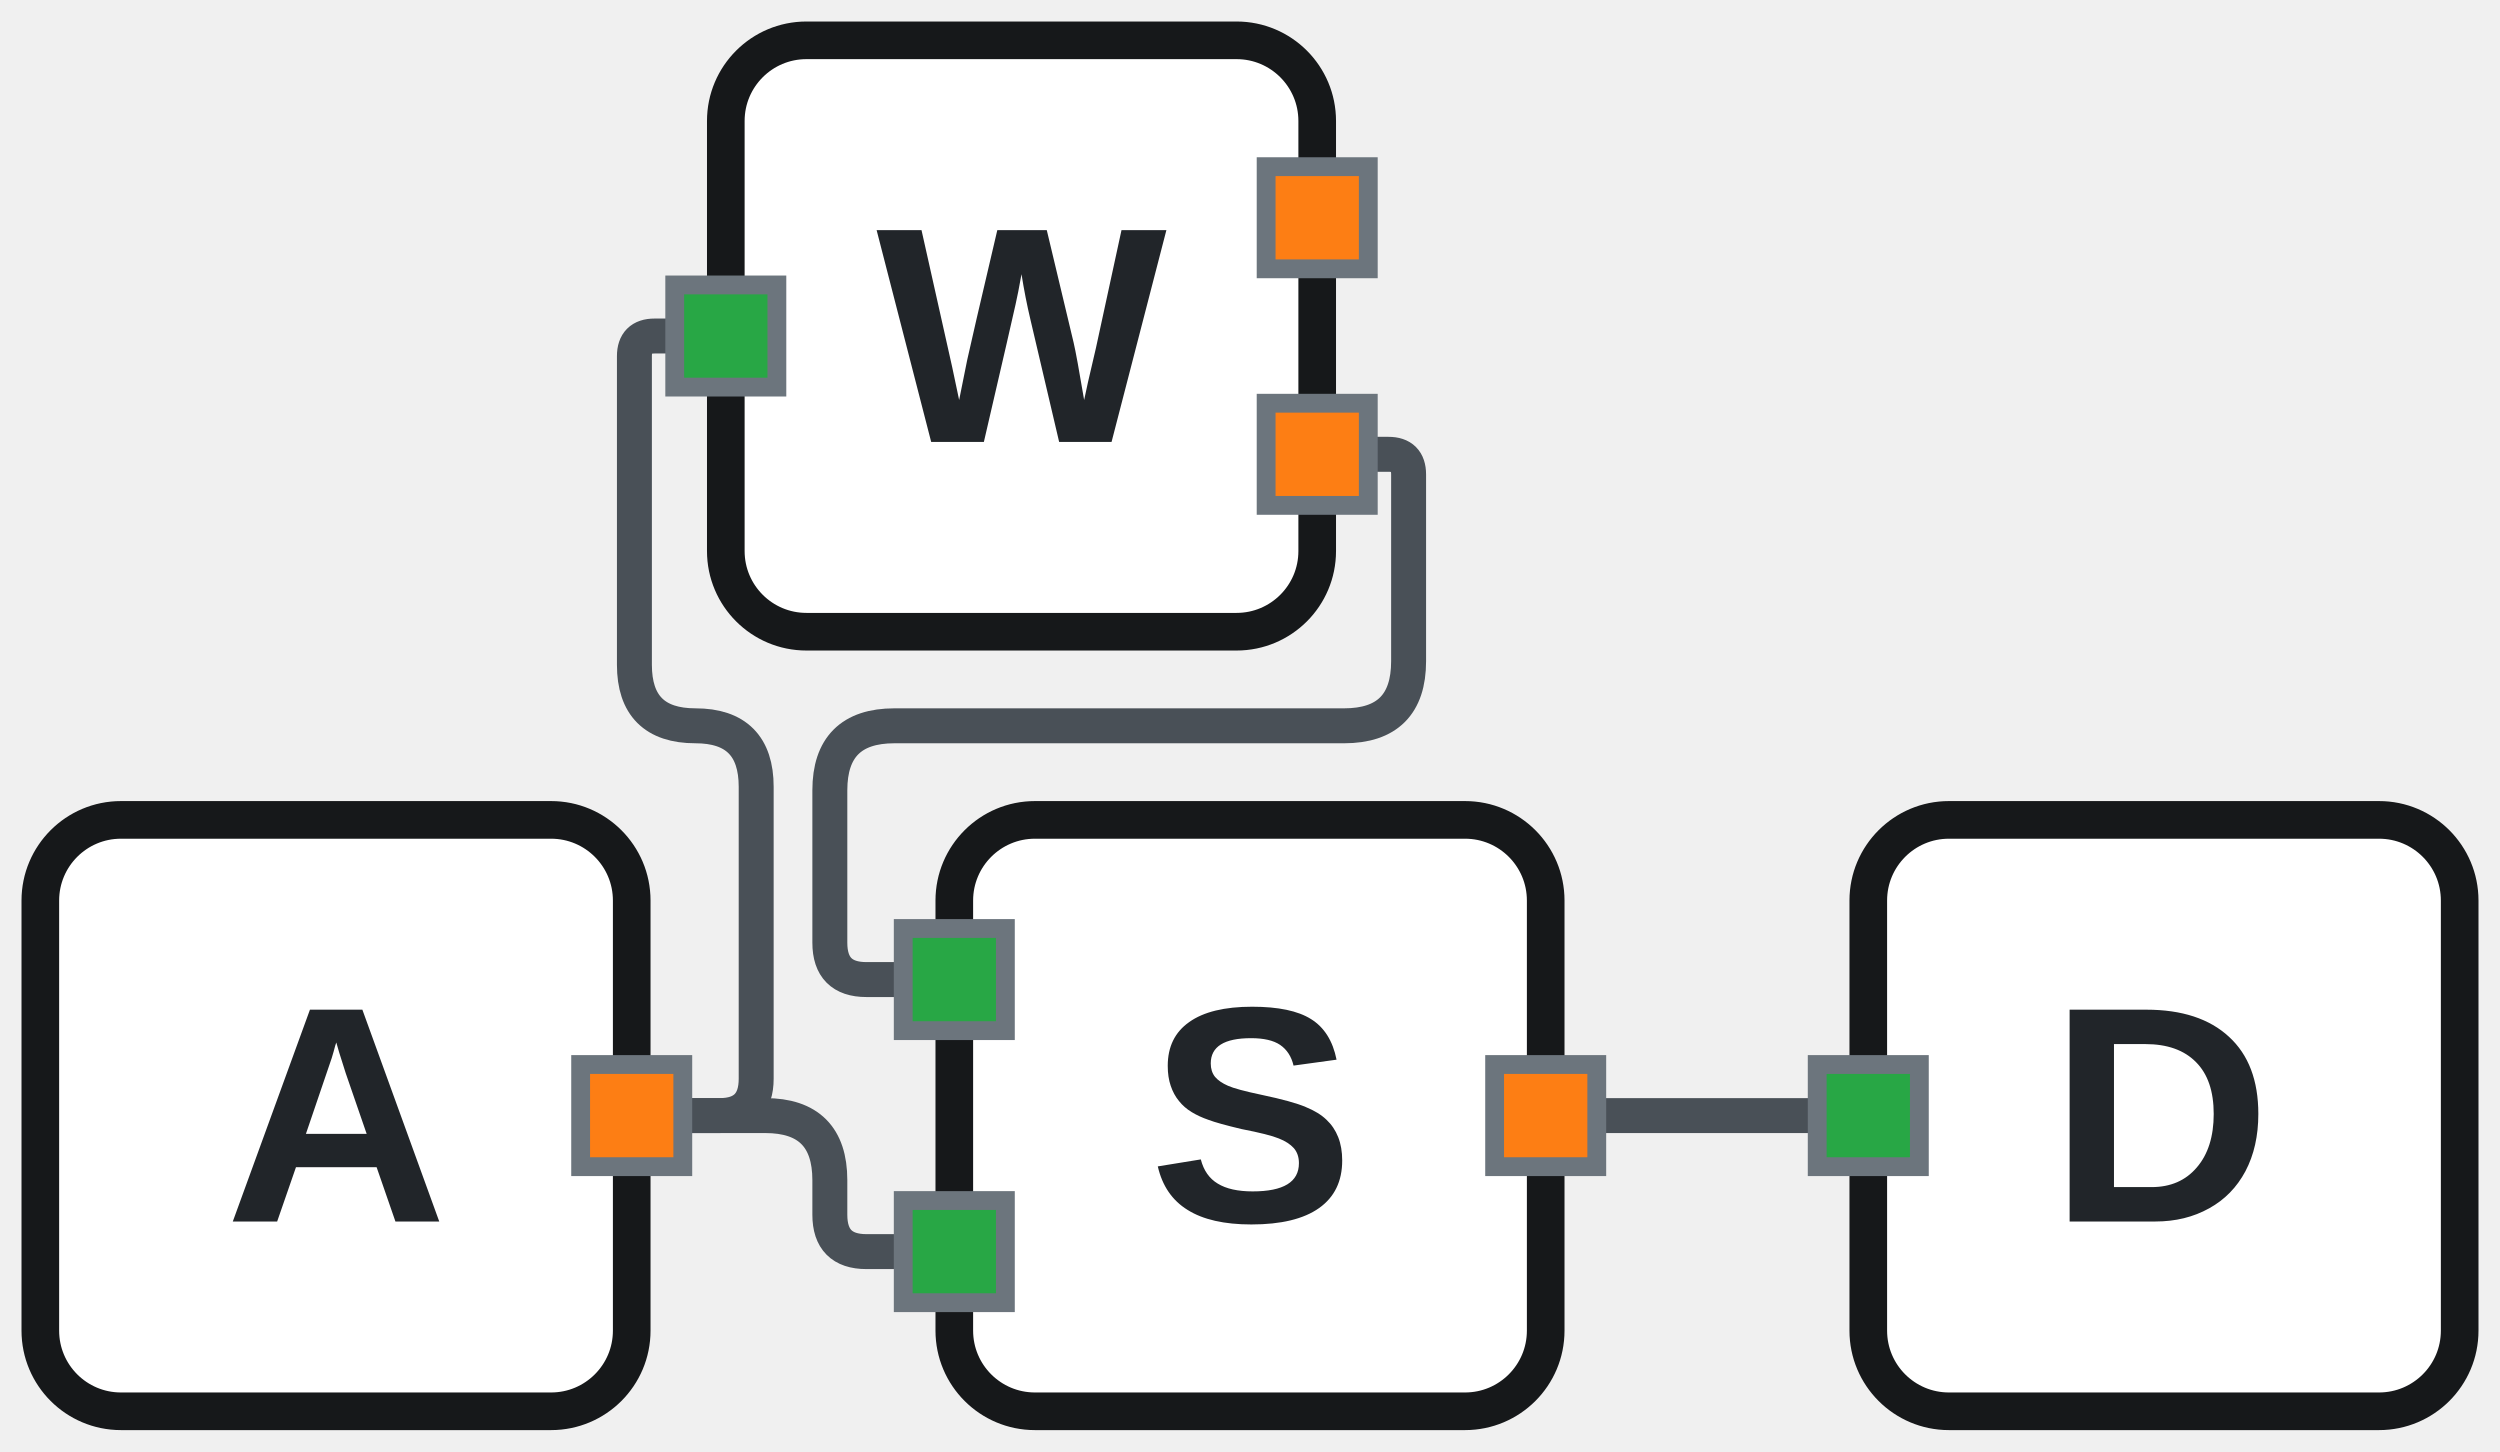
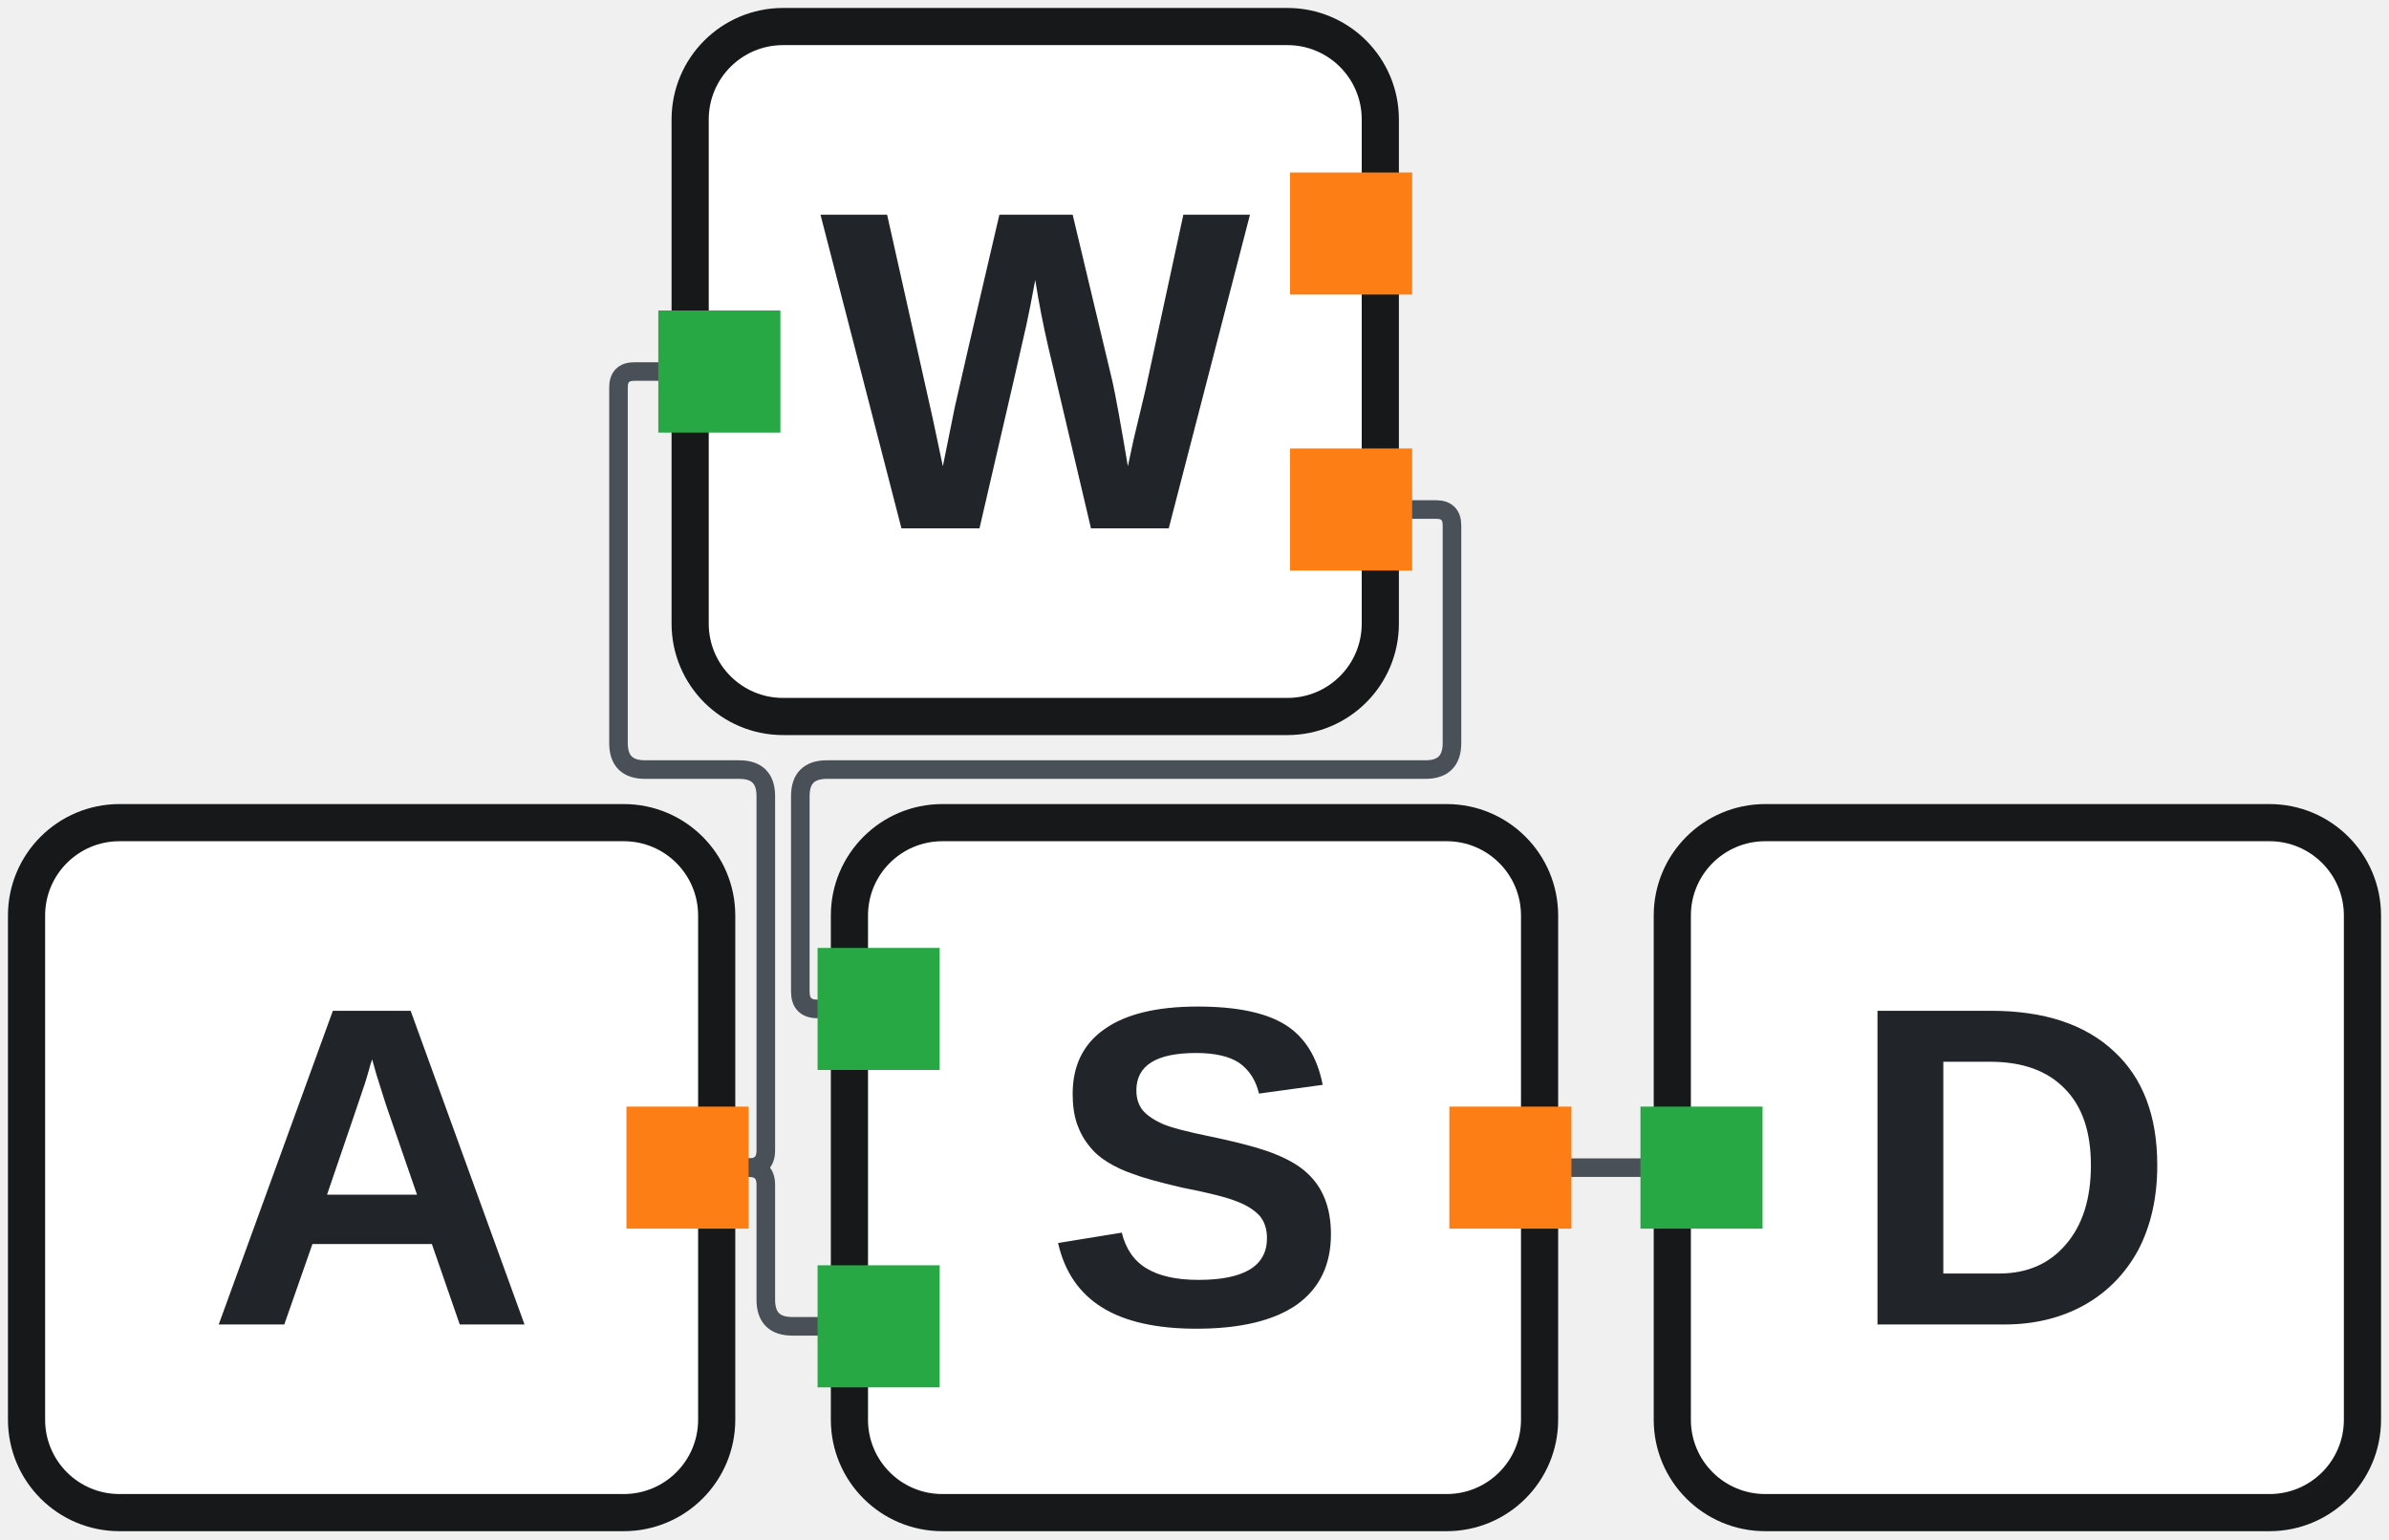
- <svg xmlns="http://www.w3.org/2000/svg" viewBox="0 0 93 54">
-   <rect x="27" y="1.5" width="22" height="22" rx="3" fill="#ffffff" stroke="#16181a" stroke-width="1.4" />
-   <rect x="1.5" y="30.5" width="22" height="22" rx="3" fill="#ffffff" stroke="#16181a" stroke-width="1.4" />
-   <rect x="35.5" y="30.5" width="22" height="22" rx="3" fill="#ffffff" stroke="#16181a" stroke-width="1.4" />
-   <rect x="69.5" y="30.5" width="22" height="22" rx="3" fill="#ffffff" stroke="#16181a" stroke-width="1.4" />
-   <path fill="#212529" d="M41.35 16.44H39.4L38.33 11.88Q38.14 11.08 38 10.2Q37.87 10.93 37.78 11.32Q37.7 11.7 36.6 16.44H34.64L32.61 8.56H34.28L35.42 13.65L35.68 14.88Q35.84 14.1 35.98 13.39Q36.13 12.69 37.1 8.56H38.94L39.94 12.75Q40.05 13.22 40.33 14.88L40.47 14.23L40.77 12.94L41.72 8.56H43.39ZM14.71 45.44 14.01 43.42H11.01L10.31 45.44H8.66L11.53 37.56H13.48L16.34 45.44ZM12.51 38.78 12.47 38.9Q12.42 39.1 12.34 39.36Q12.26 39.61 11.38 42.18H13.64L12.86 39.92L12.62 39.16ZM49.93 43.17Q49.93 44.33 49.07 44.94Q48.21 45.55 46.55 45.55Q45.04 45.55 44.18 45.01Q43.32 44.48 43.07 43.39L44.67 43.13Q44.83 43.75 45.3 44.03Q45.77 44.32 46.6 44.32Q48.32 44.32 48.32 43.27Q48.32 42.93 48.13 42.71Q47.93 42.49 47.57 42.35Q47.21 42.2 46.18 42Q45.3 41.79 44.96 41.66Q44.61 41.54 44.33 41.37Q44.05 41.2 43.86 40.96Q43.66 40.72 43.55 40.39Q43.44 40.07 43.44 39.65Q43.44 38.58 44.24 38.02Q45.04 37.45 46.58 37.45Q48.04 37.45 48.77 37.91Q49.51 38.37 49.72 39.42L48.12 39.64Q48 39.13 47.62 38.87Q47.25 38.62 46.54 38.62Q45.04 38.62 45.04 39.56Q45.04 39.86 45.2 40.06Q45.36 40.25 45.68 40.39Q45.99 40.53 46.94 40.73Q48.08 40.97 48.57 41.18Q49.06 41.38 49.34 41.65Q49.63 41.92 49.78 42.3Q49.93 42.68 49.93 43.17ZM84.01 41.44Q84.01 42.66 83.53 43.57Q83.05 44.47 82.18 44.95Q81.3 45.44 80.18 45.44H76.99V37.56H79.84Q81.83 37.56 82.92 38.57Q84.01 39.57 84.01 41.44ZM82.35 41.44Q82.35 40.17 81.69 39.51Q81.03 38.84 79.81 38.84H78.64V44.16H80.04Q81.1 44.16 81.72 43.43Q82.35 42.7 82.35 41.44Z" />
-   <path d="M50.9 16.9L51.65 16.9Q52.4 16.9 52.4 17.65L52.4 24.6Q52.4 27 50 27L33.27 27Q30.87 27 30.87 29.4L30.87 35.07Q30.87 36.44 32.23 36.44L33.6 36.44" fill="none" stroke="#495057" stroke-width="1.3" stroke-linecap="round" stroke-linejoin="round" />
-   <path d="M25.4 41.5L28.47 41.5Q30.87 41.5 30.87 43.9L30.87 45.19Q30.87 46.56 32.23 46.56L33.6 46.56" fill="none" stroke="#495057" stroke-width="1.3" stroke-linecap="round" stroke-linejoin="round" />
-   <path d="M25.4 41.5L26.77 41.5Q28.13 41.5 28.13 40.13L28.13 29.27Q28.13 27 25.87 27L25.87 27Q23.6 27 23.6 24.73L23.6 13.25Q23.6 12.5 24.35 12.5L25.1 12.5" fill="none" stroke="#495057" stroke-width="1.3" stroke-linecap="round" stroke-linejoin="round" />
-   <path d="M59.4 41.5L67.6 41.5" fill="none" stroke="#495057" stroke-width="1.3" stroke-linecap="round" stroke-linejoin="round" />
-   <rect x="21.6" y="39.6" width="3.8" height="3.8" fill="#fd7e14" stroke="#6c757d" stroke-width="0.7" />
-   <rect x="47.1" y="15" width="3.8" height="3.8" fill="#fd7e14" stroke="#6c757d" stroke-width="0.7" />
-   <rect x="55.6" y="39.6" width="3.8" height="3.8" fill="#fd7e14" stroke="#6c757d" stroke-width="0.7" />
-   <rect x="47.1" y="6.2" width="3.8" height="3.8" fill="#fd7e14" stroke="#6c757d" stroke-width="0.7" />
-   <rect x="25.1" y="10.6" width="3.8" height="3.8" fill="#28a745" stroke="#6c757d" stroke-width="0.7" />
-   <rect x="33.6" y="34.54" width="3.8" height="3.8" fill="#28a745" stroke="#6c757d" stroke-width="0.7" />
-   <rect x="33.6" y="44.66" width="3.8" height="3.8" fill="#28a745" stroke="#6c757d" stroke-width="0.7" />
-   <rect x="67.6" y="39.6" width="3.8" height="3.8" fill="#28a745" stroke="#6c757d" stroke-width="0.7" />
+ <svg xmlns="http://www.w3.org/2000/svg" viewBox="0 0 90 58">
+   <rect x="26" y="1" width="26" height="26" rx="3.5" fill="#ffffff" stroke="#16181a" stroke-width="1.4" />
+   <rect x="1" y="31" width="26" height="26" rx="3.5" fill="#ffffff" stroke="#16181a" stroke-width="1.4" />
+   <rect x="32" y="31" width="26" height="26" rx="3.5" fill="#ffffff" stroke="#16181a" stroke-width="1.4" />
+   <rect x="63" y="31" width="26" height="26" rx="3.5" fill="#ffffff" stroke="#16181a" stroke-width="1.4" />
+   <path fill="#212529" d="M44.03 19.91H41.1L39.49 13.07Q39.21 11.87 39 10.55Q38.8 11.64 38.67 12.23Q38.55 12.8 36.9 19.91H33.96L30.91 8.09H33.42L35.13 15.73L35.52 17.57Q35.76 16.4 35.97 15.34Q36.2 14.29 37.65 8.09H40.41L41.91 14.38Q42.07 15.08 42.49 17.57L42.7 16.59L43.16 14.66L44.58 8.09H47.09ZM17.32 49.91 16.27 46.88H11.77L10.71 49.91H8.24L12.54 38.09H15.47L19.76 49.91ZM14.02 39.92 13.96 40.1Q13.88 40.4 13.76 40.79Q13.64 41.16 12.32 45.02H15.71L14.54 41.63L14.18 40.49ZM50.14 46.51Q50.14 48.24 48.86 49.16Q47.56 50.07 45.07 50.07Q42.81 50.07 41.52 49.27Q40.23 48.47 39.86 46.84L42.26 46.45Q42.49 47.38 43.2 47.8Q43.91 48.23 45.15 48.23Q47.73 48.23 47.73 46.66Q47.73 46.14 47.45 45.81Q47.14 45.48 46.61 45.28Q46.06 45.05 44.52 44.75Q43.2 44.44 42.69 44.24Q42.16 44.06 41.74 43.8Q41.32 43.55 41.04 43.19Q40.74 42.83 40.57 42.34Q40.41 41.86 40.41 41.22Q40.41 39.62 41.61 38.78Q42.81 37.93 45.12 37.93Q47.31 37.93 48.41 38.61Q49.52 39.3 49.83 40.88L47.43 41.21Q47.25 40.45 46.68 40.05Q46.12 39.68 45.06 39.68Q42.81 39.68 42.81 41.09Q42.81 41.54 43.05 41.84Q43.29 42.12 43.77 42.34Q44.23 42.55 45.66 42.84Q47.37 43.2 48.11 43.52Q48.84 43.82 49.26 44.22Q49.7 44.63 49.92 45.2Q50.14 45.77 50.14 46.51ZM81.27 43.91Q81.27 45.74 80.55 47.11Q79.82 48.45 78.52 49.18Q77.2 49.91 75.52 49.91H70.73V38.09H75.01Q78 38.09 79.63 39.61Q81.27 41.11 81.27 43.91ZM78.77 43.91Q78.77 42.01 77.78 41.02Q76.8 40.01 74.97 40.01H73.21V47.99H75.31Q76.9 47.99 77.83 46.89Q78.77 45.8 78.77 43.91Z" />
+   <path d="M53.2 19.2L54.1 19.2Q54.7 19.2 54.7 19.8L54.7 28Q54.7 29 53.7 29L31.15 29Q30.15 29 30.15 30L30.15 37.37Q30.15 38.02 30.8 38.02" fill="none" stroke="#495057" stroke-width="0.7" stroke-linecap="round" stroke-linejoin="round" />
+   <path d="M28.2 44Q28.85 44 28.85 44.65L28.85 48.98Q28.85 49.98 29.85 49.98L30.8 49.98" fill="none" stroke="#495057" stroke-width="0.7" stroke-linecap="round" stroke-linejoin="round" />
+   <path d="M28.2 44Q28.85 44 28.85 43.35L28.85 30Q28.85 29 27.85 29L24.3 29Q23.3 29 23.3 28L23.3 14.6Q23.3 14 23.9 14L24.8 14" fill="none" stroke="#495057" stroke-width="0.7" stroke-linecap="round" stroke-linejoin="round" />
+   <path d="M59.2 44L61.8 44" fill="none" stroke="#495057" stroke-width="0.7" stroke-linecap="round" stroke-linejoin="round" />
+   <rect x="23.6" y="41.7" width="4.6" height="4.6" fill="#fd7e14" />
+   <rect x="48.6" y="16.9" width="4.6" height="4.6" fill="#fd7e14" />
+   <rect x="54.6" y="41.7" width="4.6" height="4.6" fill="#fd7e14" />
+   <rect x="48.6" y="6.5" width="4.6" height="4.6" fill="#fd7e14" />
+   <rect x="24.8" y="11.7" width="4.6" height="4.6" fill="#28a745" />
+   <rect x="30.8" y="35.72" width="4.6" height="4.6" fill="#28a745" />
+   <rect x="30.8" y="47.68" width="4.6" height="4.6" fill="#28a745" />
+   <rect x="61.8" y="41.7" width="4.6" height="4.6" fill="#28a745" />
</svg>
